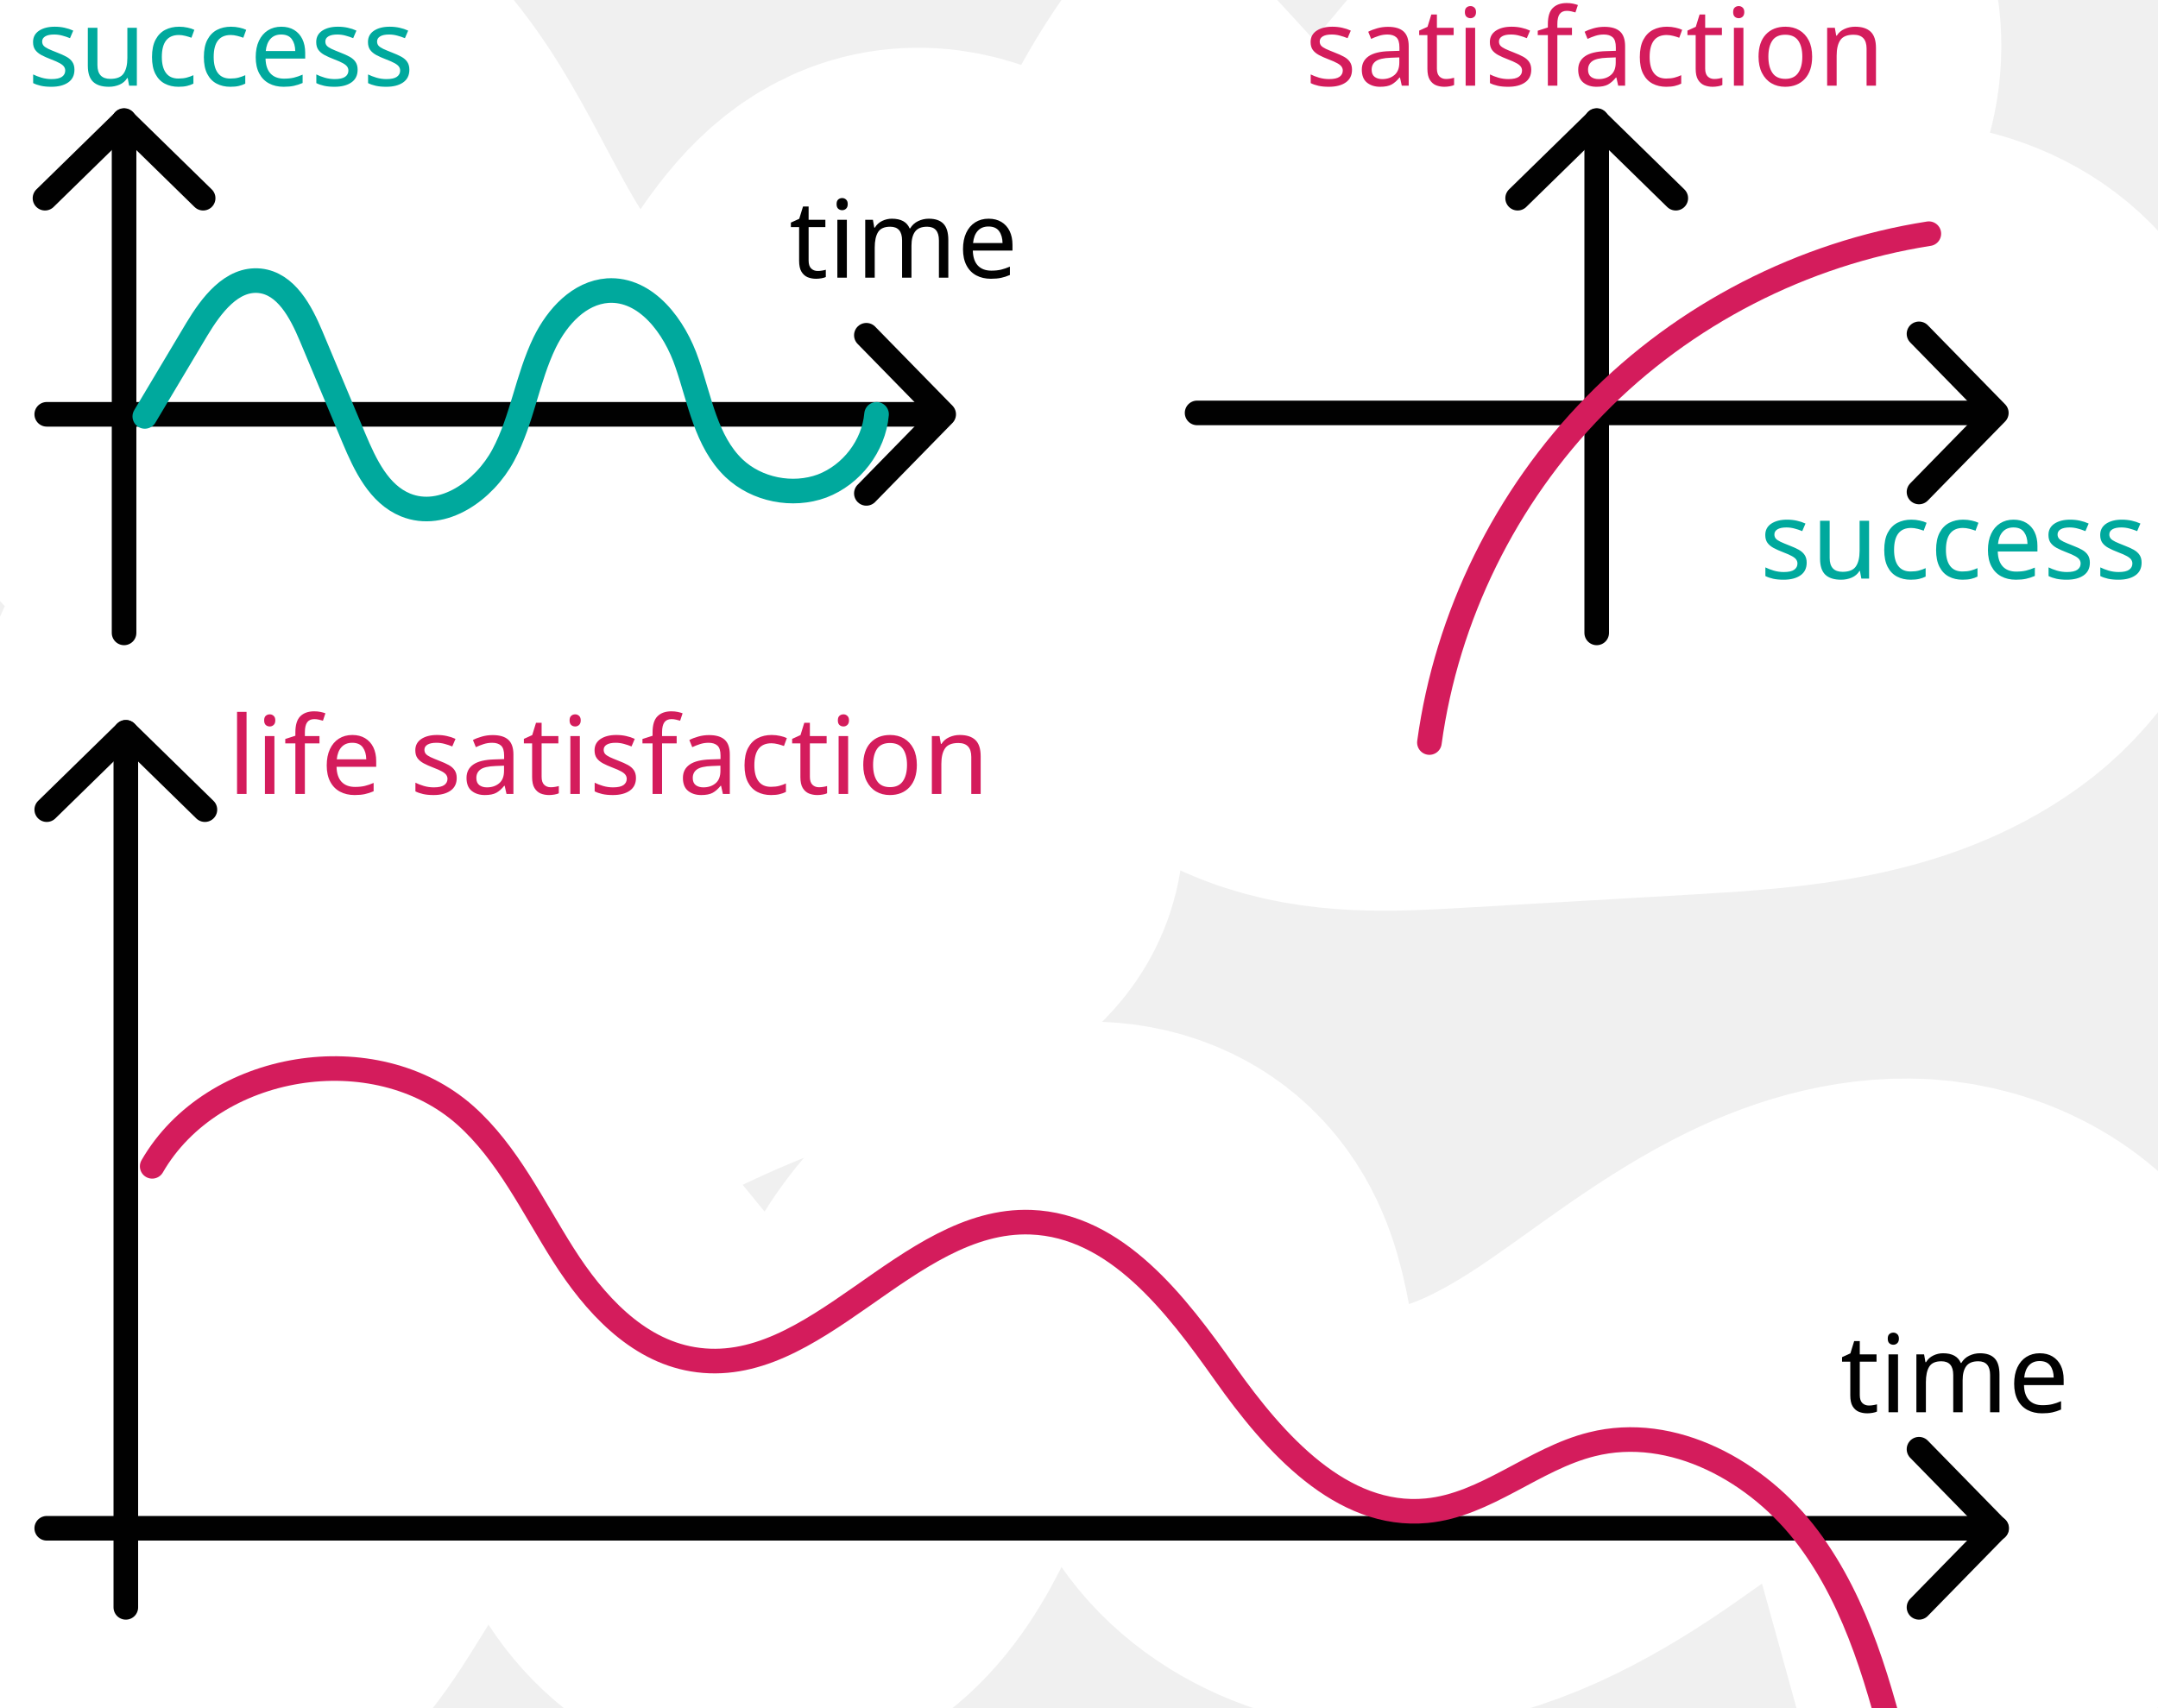
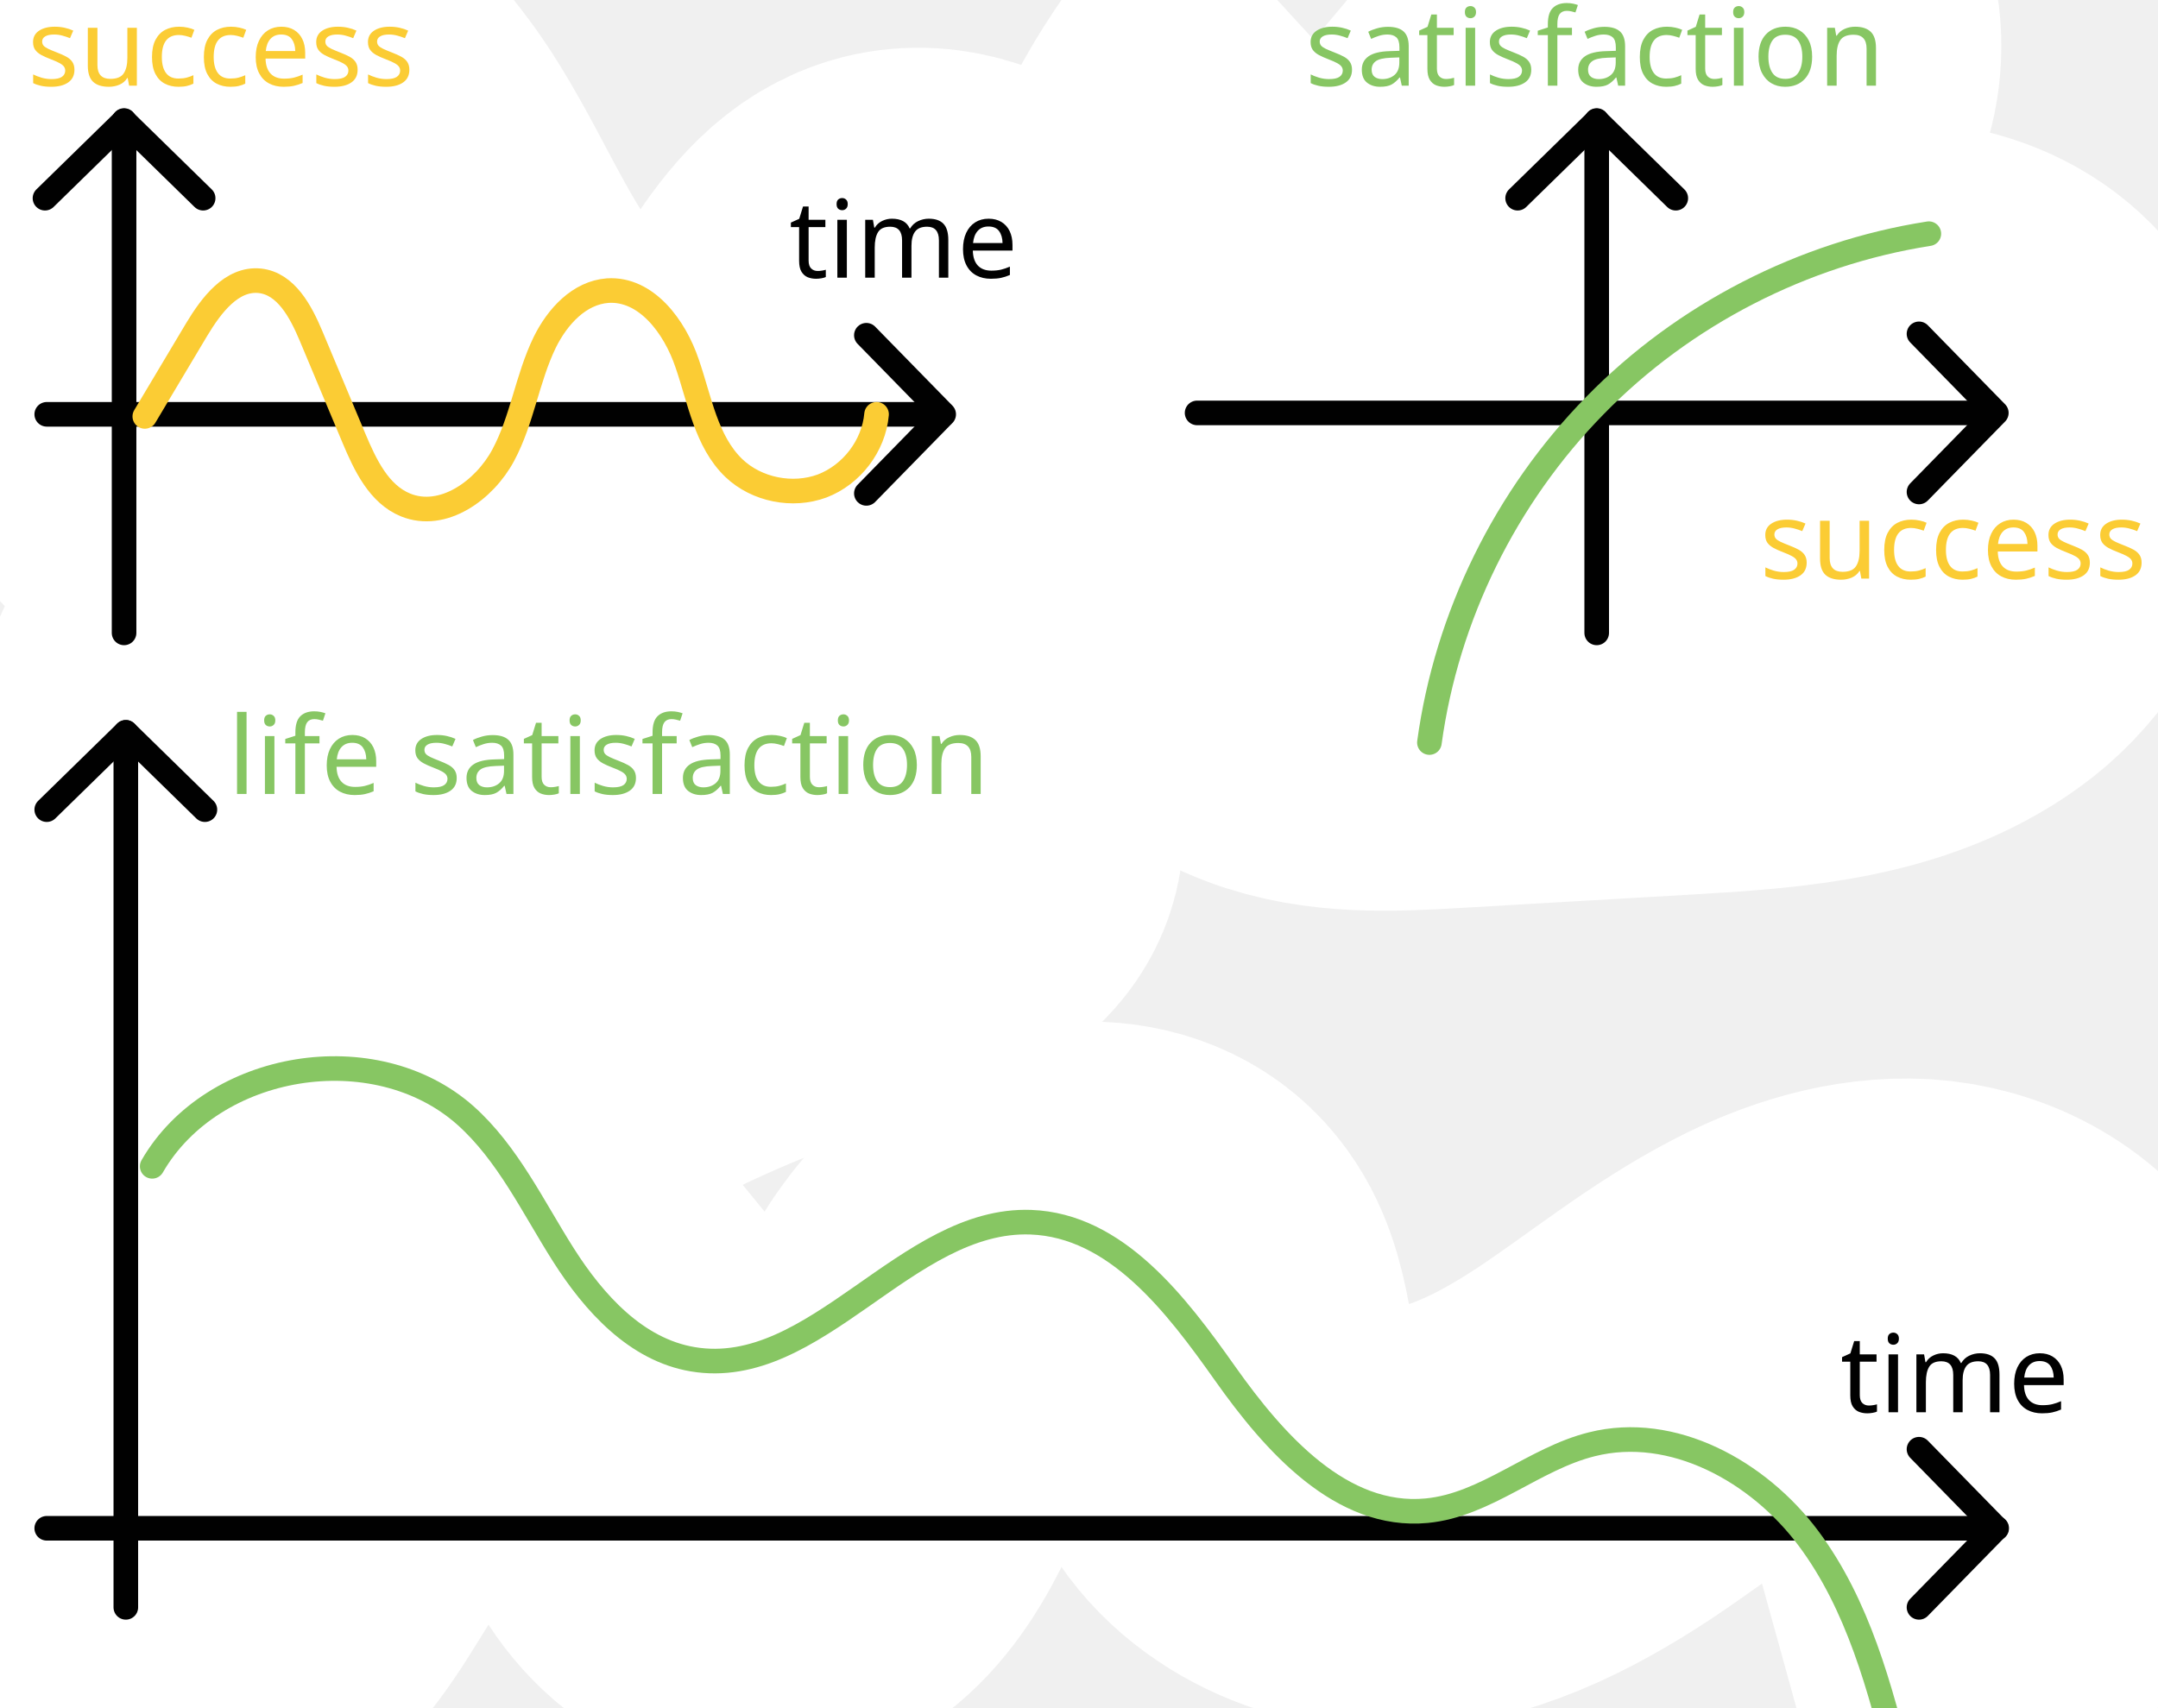
<svg xmlns="http://www.w3.org/2000/svg" version="1.1" id="Layer_1" x="0px" y="0px" viewBox="0 0 614 486" enable-background="new 0 0 614 486" xml:space="preserve">
  <path fill="none" stroke="#FFFFFF" stroke-width="120" stroke-linejoin="bevel" stroke-miterlimit="10" d="M372.5,9.9  c-20.6,18.9-35.6,43.8-42.7,70.8c-3.9,14.7-2.7,34.8,11.7,39.6c12.8,4.3,25.1-7.1,33.8-17.5c25.9-30.8,51.7-61.6,77.6-92.3  c11.2-13.3,27.7-28,43.5-20.9c13.6,6,16.1,25.4,9.6,38.7s-19.1,22.5-30.2,32.4c-35.4,31.4-59.3,75.4-66.5,122.2  c21.9-18.7,43.9-37.4,65.8-56.1c13.8-11.8,28-23.8,45.2-29.5c17.2-5.7,38.3-3.6,50.4,9.9c17.6,19.6,7,53.2-14.5,68.4  c-21.4,15.3-49.3,17.3-75.6,18.9c-23,1.3-46,2.7-69,4c-15.9,0.9-32.4,1.8-47.3-3.9c-32.5-12.4-45.9-49.9-60.1-81.7  c-4.7-10.4-10-20.8-18.3-28.7s-20.2-12.6-31.3-9.8c-22.2,5.7-27.8,35.8-46.9,48.5c-19.4,12.9-46.7,3.2-62.7-13.6  S120.5,70,108.3,50.2S77.4,11.7,54.2,10.7C38.8,35.5,24.7,63.3,27,92.4s27.9,58,56.8,53.5C50.4,198.3,29,258.4,21.9,320.2  c-1.6,13.6-2.4,27.8,2.8,40.4c5.1,12.7,17.9,23.2,31.4,21.6c18.2-2.2,27.6-23.7,26.8-42c-0.8-18.3-7.9-36.1-7.1-54.4  c1.6-34.1,31.5-61.6,64.2-71.6c32.7-9.9,67.8-6.1,101.8-2.1c7.7,0.9,15.6,1.9,22.5,5.5c6.9,3.6,12.6,10.5,12.5,18.3  c-0.2,14.3-17.4,20.9-31.2,24.7c-86.8,23.6-163.9,80.9-211.6,157.1c-7.7,12.4-14.6,29-5.8,40.7c8.5,11.2,26.6,9.5,37.7,0.9  s17.4-21.7,25.2-33.4c22.5-34,60.2-57.7,100.6-63.2c-5.8,16.6-11.7,34.2-8.6,51.5c3.1,17.3,18.5,33.8,35.9,31.5  c18.2-2.4,28-22,34.9-39c7-17.3,14.6-35.4,29.4-46.9c14.7-11.5,38.8-13.2,50.5,1.4c9.6,11.9,7.5,29.4,13.5,43.4  c8,18.6,29.7,28.5,49.9,27.8c20.2-0.8,39.1-10.3,56-21.4c16.9-11.2,32.6-24.2,50.6-33.5c12.9-6.7,27.3-11.3,41.8-10.5  c14.5,0.9,29.2,8,36.5,20.6c11.2,19.1,2.2,44.8-14.3,59.5c-16.5,14.7-38.7,21-60,26.9" />
  <g>
    <g>
      <line fill="none" stroke="#010101" stroke-width="7" stroke-linecap="round" stroke-linejoin="round" stroke-miterlimit="10" x1="340.6" y1="117.5" x2="567.7" y2="117.5" />
      <line fill="none" stroke="#010101" stroke-width="7" stroke-linecap="round" stroke-linejoin="round" stroke-miterlimit="10" x1="454.3" y1="180.1" x2="454.3" y2="34.3" />
      <polyline fill="none" stroke="#010101" stroke-width="7" stroke-linecap="round" stroke-linejoin="round" stroke-miterlimit="10" points="    546,95 568,117.5 546,140   " />
      <polyline fill="none" stroke="#010101" stroke-width="7" stroke-linecap="round" stroke-linejoin="round" stroke-miterlimit="10" points="    431.8,56.4 454.3,34.4 476.8,56.4   " />
    </g>
    <g>
-       <text transform="matrix(1 0 0 1 371.3337 24.3824)" fill="#D41C5C" font-family="'PermanentMarker'" font-size="30.74">satisfaction</text>
      <g>
-         <text transform="matrix(1 0 0 1 500.6984 164.658)" fill="#00A99D" font-family="'PermanentMarker'" font-size="30.74">success</text>
+         <text transform="matrix(1 0 0 1 371.3337 24.3824)" fill="#87C663" font-family="'PermanentMarker'" font-size="30.74">satisfaction</text>
      </g>
-       <path fill="none" stroke="#D41C5C" stroke-width="7" stroke-linecap="round" stroke-miterlimit="10" d="M548.8,66.5    c-35.8,5.6-69.7,23-95,48.9c-25.4,25.9-42.2,60-47.1,95.9" />
+       <g>
+         <text transform="matrix(1 0 0 1 500.6984 164.658)" fill="#FBCC34" font-family="'PermanentMarker'" font-size="30.74">success</text>
+       </g>
+       <path fill="none" stroke="#87C663" stroke-width="7" stroke-linecap="round" stroke-miterlimit="10" d="M548.8,66.5    c-35.8,5.6-69.7,23-95,48.9c-25.4,25.9-42.2,60-47.1,95.9" />
    </g>
  </g>
  <g>
    <g>
      <line fill="none" stroke="#010101" stroke-width="7" stroke-linecap="round" stroke-linejoin="round" stroke-miterlimit="10" x1="13.3" y1="117.9" x2="268.3" y2="117.9" />
      <line fill="none" stroke="#010101" stroke-width="7" stroke-linecap="round" stroke-linejoin="round" stroke-miterlimit="10" x1="35.3" y1="180.1" x2="35.3" y2="34.3" />
      <polyline fill="none" stroke="#010101" stroke-width="7" stroke-linecap="round" stroke-linejoin="round" stroke-miterlimit="10" points="    246.5,95.4 268.5,117.9 246.5,140.4   " />
      <polyline fill="none" stroke="#010101" stroke-width="7" stroke-linecap="round" stroke-linejoin="round" stroke-miterlimit="10" points="    12.8,56.4 35.3,34.4 57.8,56.4   " />
    </g>
    <g>
-       <text transform="matrix(1 0 0 1 7.8386 24.3824)" fill="#00A99D" font-family="'PermanentMarker'" font-size="30.74">success</text>
+       <text transform="matrix(1 0 0 1 7.8386 24.3824)" fill="#FBCC34" font-family="'PermanentMarker'" font-size="30.74">success</text>
      <text transform="matrix(1 0 0 1 224.5392 79.0164)" fill="#010101" font-family="'PermanentMarker'" font-size="30.74">time</text>
-       <path fill="none" stroke="#00A99D" stroke-width="7" stroke-linecap="round" stroke-miterlimit="10" d="M41.2,118.5    c4.9-8.3,9.9-16.5,14.8-24.8c4.1-6.8,9.9-14.6,17.9-13.8c7.5,0.8,11.7,8.8,14.6,15.7c4.1,9.7,8.1,19.4,12.2,29.1    c3.2,7.6,7.1,15.9,14.7,19c10.6,4.3,22.4-4.1,27.8-14.2s6.8-21.8,11.8-32.1c3.6-7.3,9.8-14.1,17.9-14.7    c11-0.7,19.1,10.3,22.6,20.7c3.6,10.4,5.4,22.2,13.3,29.8c6.5,6.2,16.7,8.2,25.1,5.1c8.4-3.2,14.7-11.4,15.5-20.4" />
+       <path fill="none" stroke="#FBCC34" stroke-width="7" stroke-linecap="round" stroke-miterlimit="10" d="M41.2,118.5    c4.9-8.3,9.9-16.5,14.8-24.8c4.1-6.8,9.9-14.6,17.9-13.8c7.5,0.8,11.7,8.8,14.6,15.7c4.1,9.7,8.1,19.4,12.2,29.1    c3.2,7.6,7.1,15.9,14.7,19c10.6,4.3,22.4-4.1,27.8-14.2s6.8-21.8,11.8-32.1c3.6-7.3,9.8-14.1,17.9-14.7    c11-0.7,19.1,10.3,22.6,20.7c3.6,10.4,5.4,22.2,13.3,29.8c6.5,6.2,16.7,8.2,25.1,5.1c8.4-3.2,14.7-11.4,15.5-20.4" />
    </g>
  </g>
  <g>
    <g>
      <line fill="none" stroke="#010101" stroke-width="7" stroke-linecap="round" stroke-linejoin="round" stroke-miterlimit="10" x1="35.8" y1="457.4" x2="35.8" y2="208.4" />
      <line fill="none" stroke="#010101" stroke-width="7" stroke-linecap="round" stroke-linejoin="round" stroke-miterlimit="10" x1="13.3" y1="434.9" x2="568.1" y2="434.9" />
      <polyline fill="none" stroke="#010101" stroke-width="7" stroke-linecap="round" stroke-linejoin="round" stroke-miterlimit="10" points="    13.3,230.4 35.8,208.4 58.3,230.4   " />
      <polyline fill="none" stroke="#010101" stroke-width="7" stroke-linecap="round" stroke-linejoin="round" stroke-miterlimit="10" points="    546,412.4 568,434.9 546,457.4   " />
      <text transform="matrix(1 0 0 1 523.6198 401.8758)" fill="#010101" font-family="'PermanentMarker'" font-size="30.74">time</text>
    </g>
    <g>
      <g>
-         <text transform="matrix(1 0 0 1 64.8367 225.9332)" fill="#D41C5C" font-family="'PermanentMarker'" font-size="30.74">life satisfaction</text>
+         <text transform="matrix(1 0 0 1 64.8367 225.9332)" fill="#87C663" font-family="'PermanentMarker'" font-size="30.74">life satisfaction</text>
      </g>
    </g>
-     <path fill="none" stroke="#D41C5C" stroke-width="7" stroke-linecap="round" stroke-miterlimit="10" d="M43.3,331.9   c17.2-29.8,63.4-37.3,89.1-14.5c12.1,10.8,19.2,26,27.9,39.7s20.7,27,36.8,29.7c35,5.9,60.8-40.3,96.2-39   c24.3,0.9,41.3,23.3,55.3,43.1c14,19.8,33.1,41.3,57.3,39c16.9-1.6,30.5-14.8,47-18.9c23-5.8,47.4,7.7,61.6,26.7   c14.2,19,20.4,42.6,26.2,65.6" />
+     <path fill="none" stroke="#87C663" stroke-width="7" stroke-linecap="round" stroke-miterlimit="10" d="M43.3,331.9   c17.2-29.8,63.4-37.3,89.1-14.5c12.1,10.8,19.2,26,27.9,39.7s20.7,27,36.8,29.7c35,5.9,60.8-40.3,96.2-39   c24.3,0.9,41.3,23.3,55.3,43.1c14,19.8,33.1,41.3,57.3,39c16.9-1.6,30.5-14.8,47-18.9c23-5.8,47.4,7.7,61.6,26.7   c14.2,19,20.4,42.6,26.2,65.6" />
  </g>
</svg>
